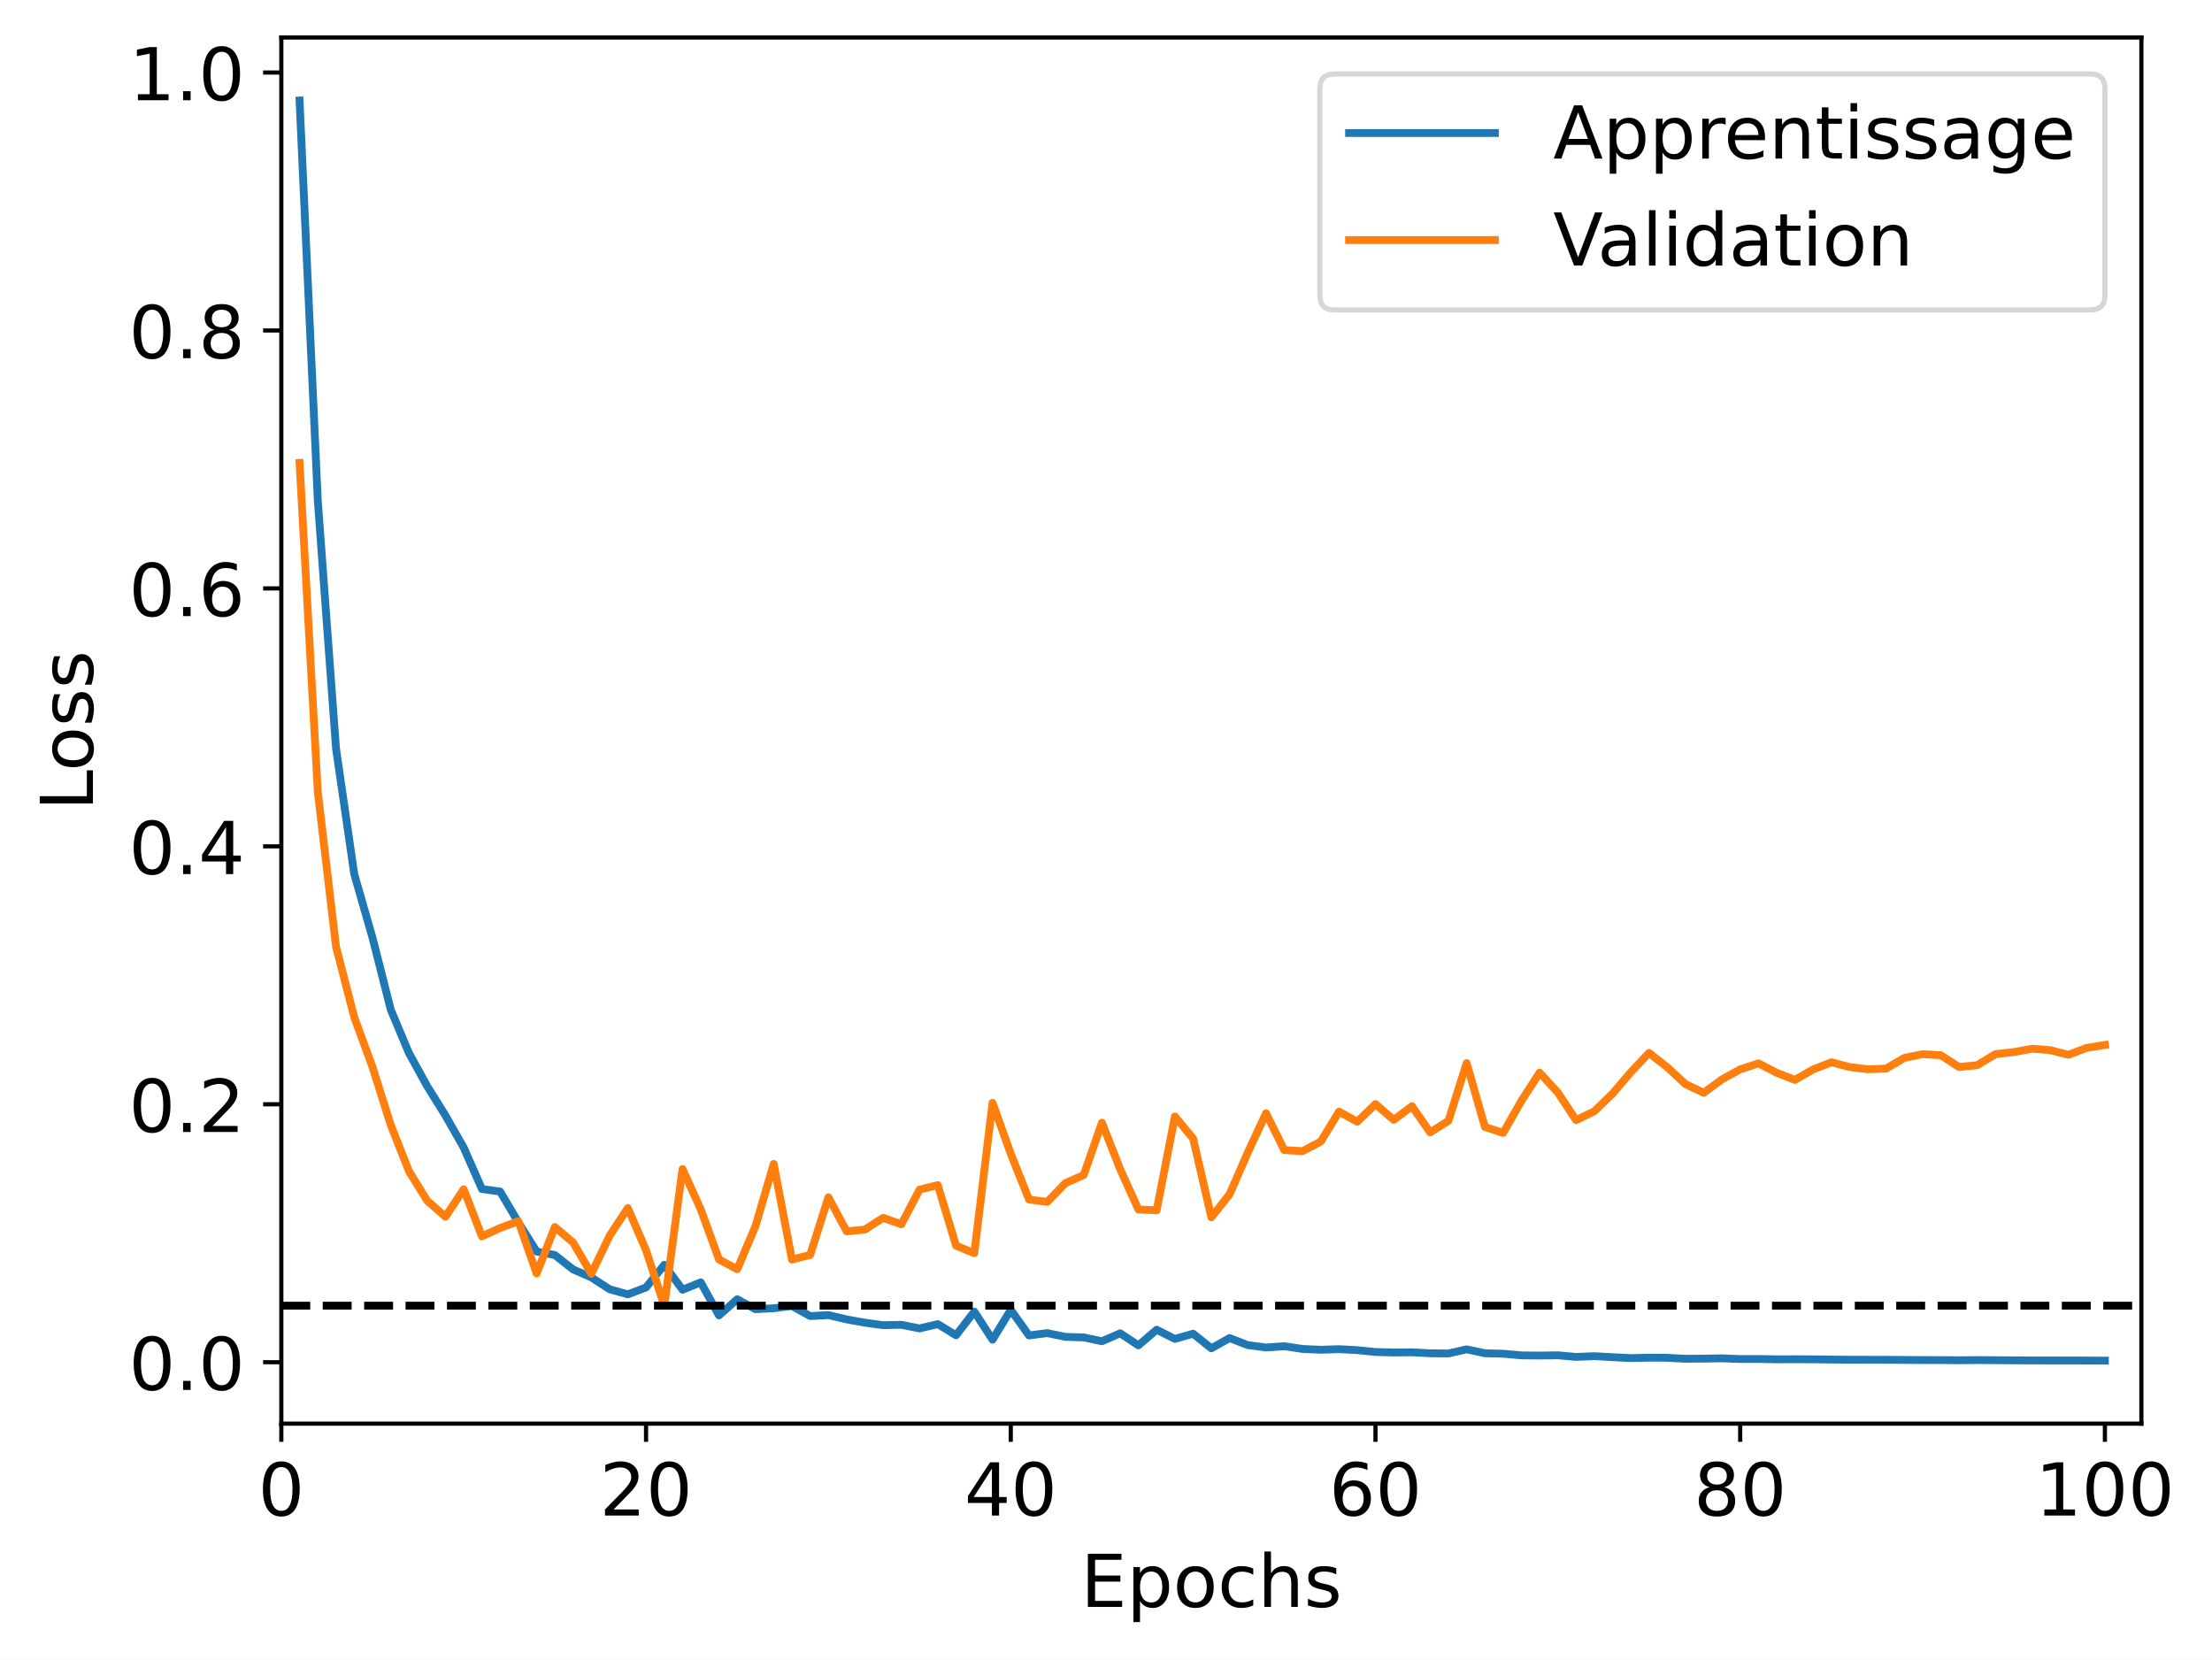
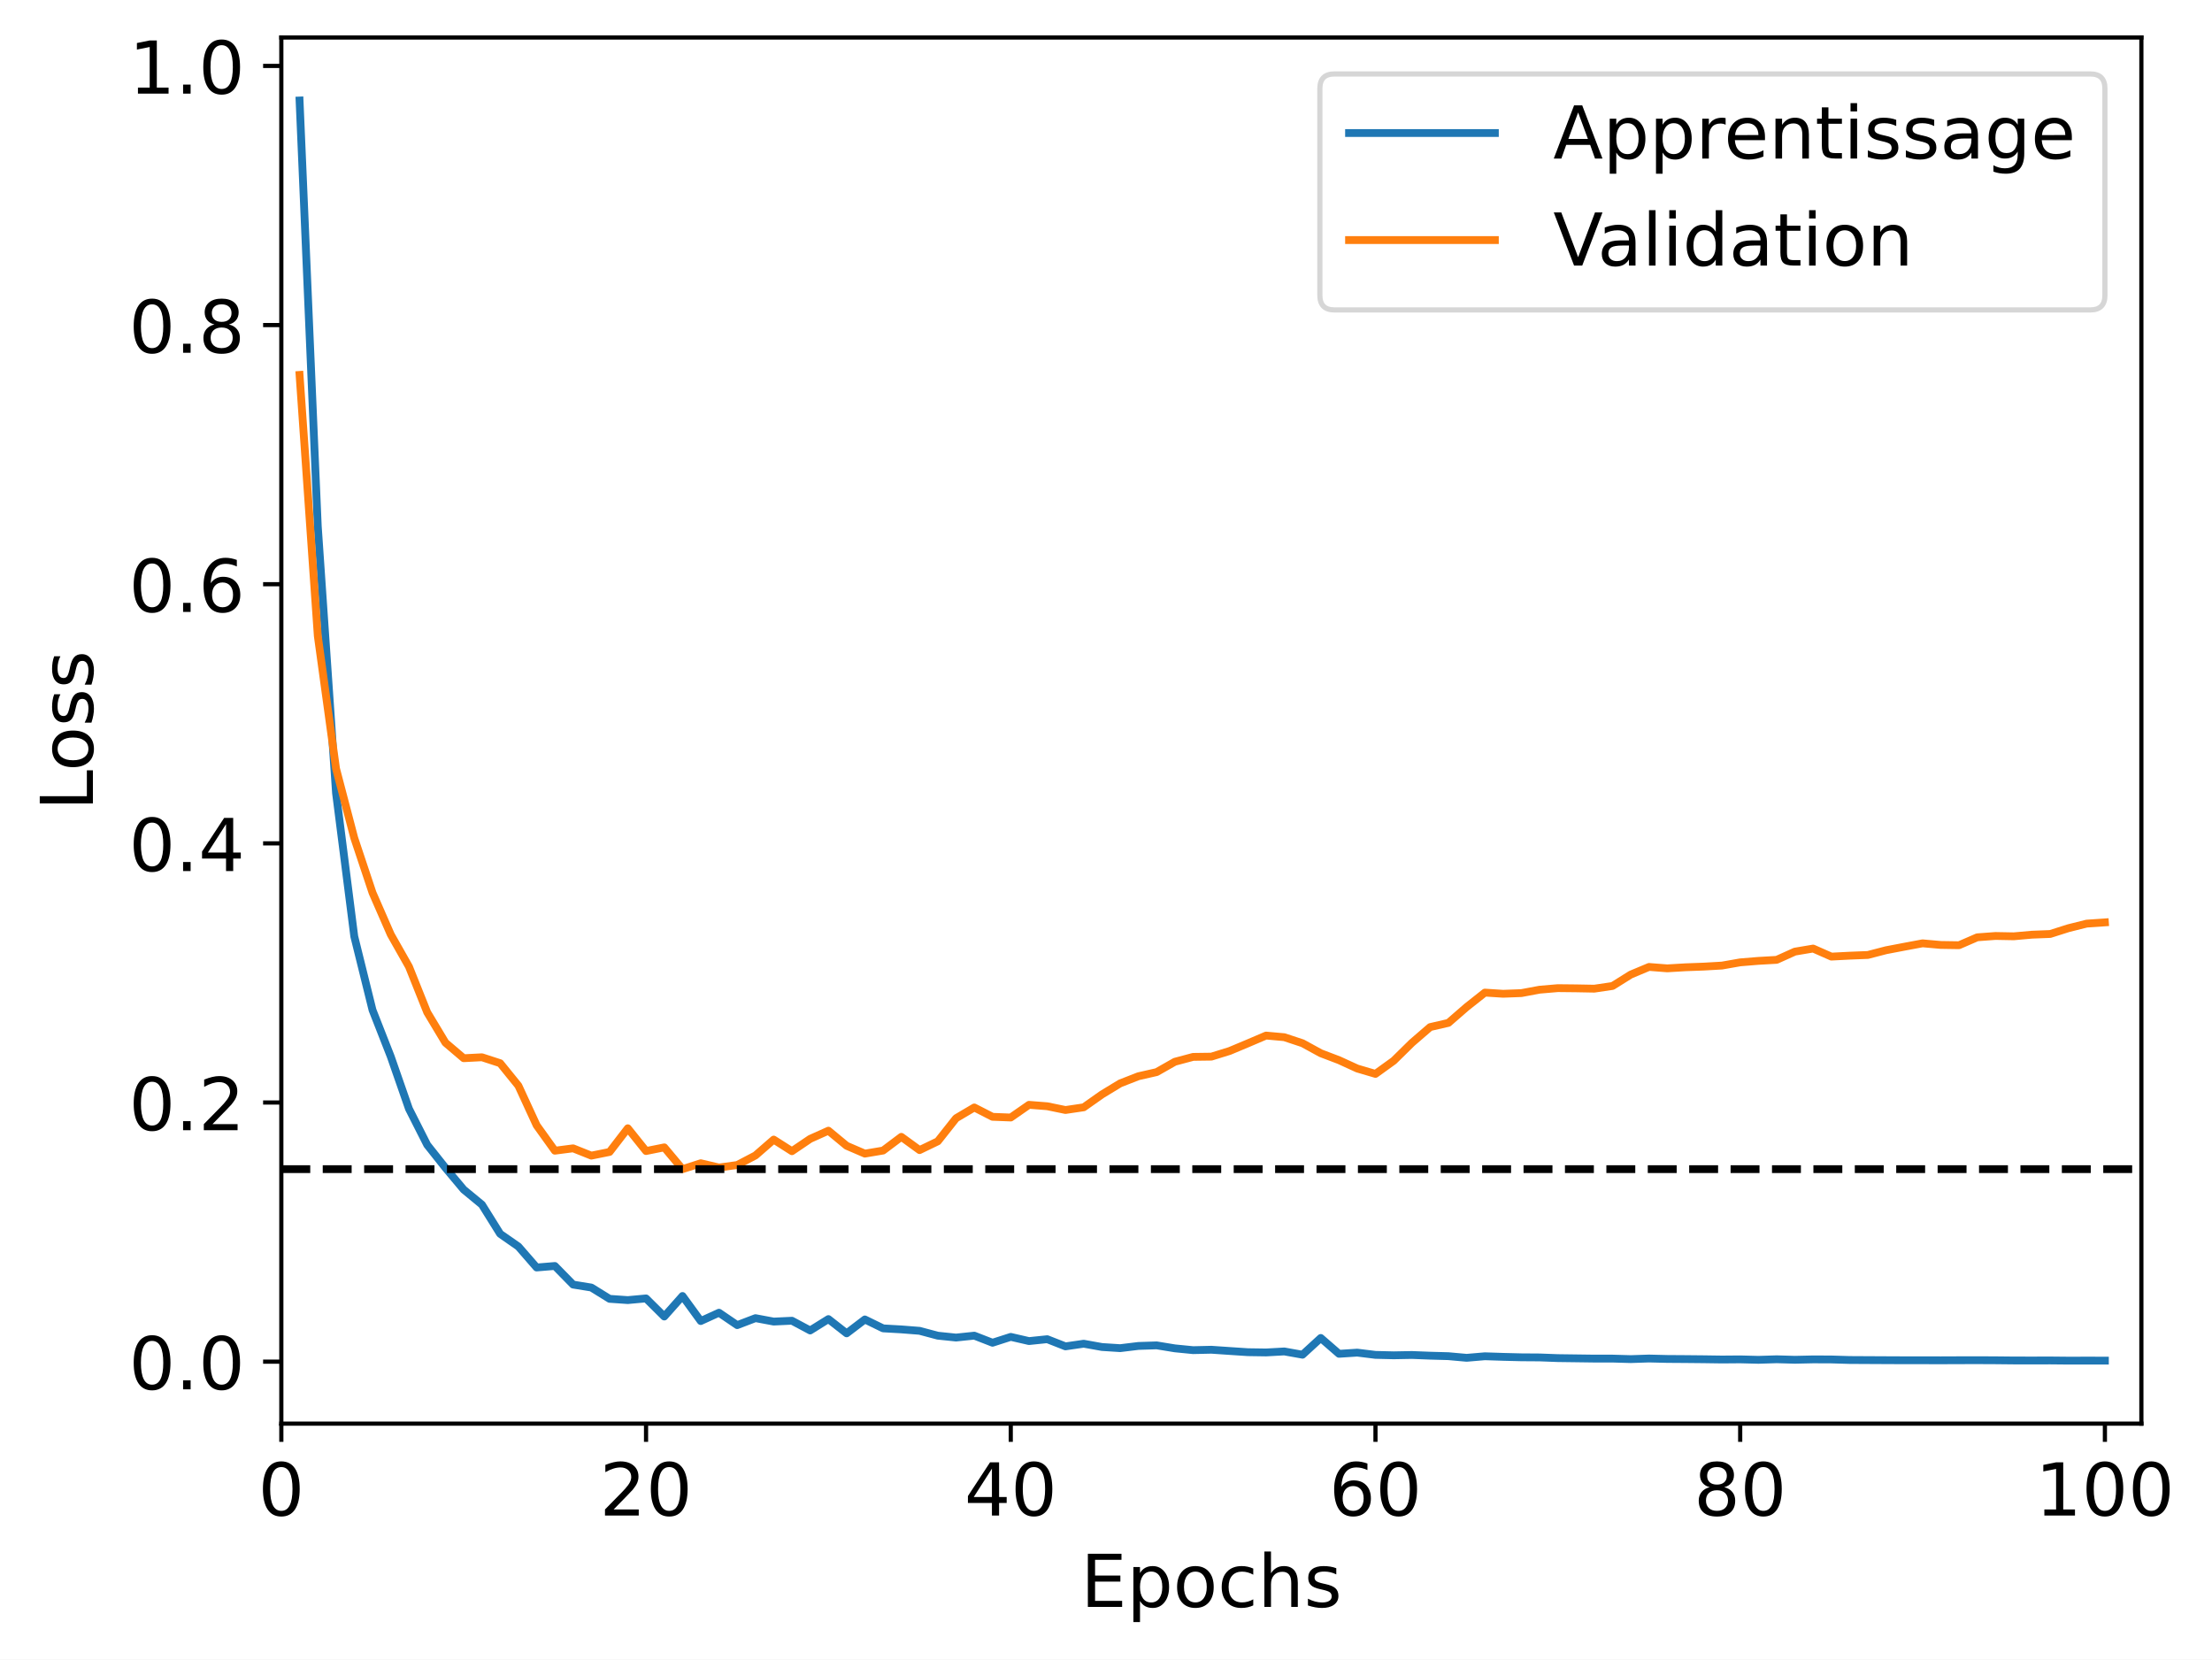
<svg xmlns="http://www.w3.org/2000/svg" xmlns:xlink="http://www.w3.org/1999/xlink" width="424.693pt" height="318.611pt" viewBox="0 0 424.693 318.611" version="1.1">
  <defs>
    <style type="text/css">*{stroke-linejoin: round; stroke-linecap: butt}</style>
  </defs>
  <g id="figure_1">
    <g id="patch_1">
      <path d="M 0 318.611  L 424.693 318.611  L 424.693 0  L 0 0  z " style="fill: #ffffff" />
    </g>
    <g id="axes_1">
      <g id="patch_2">
        <path d="M 54.014 273.312  L 411.134 273.312  L 411.134 7.2  L 54.014 7.2  z " style="fill: #ffffff" />
      </g>
      <g id="matplotlib.axis_1">
        <g id="xtick_1">
          <g id="line2d_1">
            <defs>
-               <path id="m30e300c84a" d="M 0 0  L 0 3.5  " style="stroke: #000000; stroke-width: 0.8" />
-             </defs>
-             <g>
-               <use xlink:href="#m30e300c84a" x="54.014" y="273.312" style="stroke: #000000; stroke-width: 0.8" />
+               <path id="m17feab2543" d="M 0 0  L 0 3.5  " style="stroke: #000000; stroke-width: 0.8" />
+             </defs>
+             <g>
+               <use xlink:href="#m17feab2543" x="54.014" y="273.312" style="stroke: #000000; stroke-width: 0.8" />
            </g>
          </g>
          <g id="text_1">
            <g transform="translate(49.56 290.9498) scale(0.14 -0.14)">
              <defs>
                <path id="DejaVuSans-30" d="M 2034 4250  Q 1547 4250 1301 3770  Q 1056 3291 1056 2328  Q 1056 1369 1301 889  Q 1547 409 2034 409  Q 2525 409 2770 889  Q 3016 1369 3016 2328  Q 3016 3291 2770 3770  Q 2525 4250 2034 4250  z M 2034 4750  Q 2819 4750 3233 4129  Q 3647 3509 3647 2328  Q 3647 1150 3233 529  Q 2819 -91 2034 -91  Q 1250 -91 836 529  Q 422 1150 422 2328  Q 422 3509 836 4129  Q 1250 4750 2034 4750  z " transform="scale(0.015625)" />
              </defs>
              <use xlink:href="#DejaVuSans-30" />
            </g>
          </g>
        </g>
        <g id="xtick_2">
          <g id="line2d_2">
            <g>
-               <use xlink:href="#m30e300c84a" x="124.037" y="273.312" style="stroke: #000000; stroke-width: 0.8" />
+               <use xlink:href="#m17feab2543" x="124.037" y="273.312" style="stroke: #000000; stroke-width: 0.8" />
            </g>
          </g>
          <g id="text_2">
            <g transform="translate(115.1298 290.9498) scale(0.14 -0.14)">
              <defs>
                <path id="DejaVuSans-32" d="M 1228 531  L 3431 531  L 3431 0  L 469 0  L 469 531  Q 828 903 1448 1529  Q 2069 2156 2228 2338  Q 2531 2678 2651 2914  Q 2772 3150 2772 3378  Q 2772 3750 2511 3984  Q 2250 4219 1831 4219  Q 1534 4219 1204 4116  Q 875 4013 500 3803  L 500 4441  Q 881 4594 1212 4672  Q 1544 4750 1819 4750  Q 2544 4750 2975 4387  Q 3406 4025 3406 3419  Q 3406 3131 3298 2873  Q 3191 2616 2906 2266  Q 2828 2175 2409 1742  Q 1991 1309 1228 531  z " transform="scale(0.015625)" />
              </defs>
              <use xlink:href="#DejaVuSans-32" />
              <use xlink:href="#DejaVuSans-30" x="63.623" />
            </g>
          </g>
        </g>
        <g id="xtick_3">
          <g id="line2d_3">
            <g>
-               <use xlink:href="#m30e300c84a" x="194.061" y="273.312" style="stroke: #000000; stroke-width: 0.8" />
+               <use xlink:href="#m17feab2543" x="194.061" y="273.312" style="stroke: #000000; stroke-width: 0.8" />
            </g>
          </g>
          <g id="text_3">
            <g transform="translate(185.1533 290.9498) scale(0.14 -0.14)">
              <defs>
                <path id="DejaVuSans-34" d="M 2419 4116  L 825 1625  L 2419 1625  L 2419 4116  z M 2253 4666  L 3047 4666  L 3047 1625  L 3713 1625  L 3713 1100  L 3047 1100  L 3047 0  L 2419 0  L 2419 1100  L 313 1100  L 313 1709  L 2253 4666  z " transform="scale(0.015625)" />
              </defs>
              <use xlink:href="#DejaVuSans-34" />
              <use xlink:href="#DejaVuSans-30" x="63.623" />
            </g>
          </g>
        </g>
        <g id="xtick_4">
          <g id="line2d_4">
            <g>
-               <use xlink:href="#m30e300c84a" x="264.084" y="273.312" style="stroke: #000000; stroke-width: 0.8" />
+               <use xlink:href="#m17feab2543" x="264.084" y="273.312" style="stroke: #000000; stroke-width: 0.8" />
            </g>
          </g>
          <g id="text_4">
            <g transform="translate(255.1768 290.9498) scale(0.14 -0.14)">
              <defs>
                <path id="DejaVuSans-36" d="M 2113 2584  Q 1688 2584 1439 2293  Q 1191 2003 1191 1497  Q 1191 994 1439 701  Q 1688 409 2113 409  Q 2538 409 2786 701  Q 3034 994 3034 1497  Q 3034 2003 2786 2293  Q 2538 2584 2113 2584  z M 3366 4563  L 3366 3988  Q 3128 4100 2886 4159  Q 2644 4219 2406 4219  Q 1781 4219 1451 3797  Q 1122 3375 1075 2522  Q 1259 2794 1537 2939  Q 1816 3084 2150 3084  Q 2853 3084 3261 2657  Q 3669 2231 3669 1497  Q 3669 778 3244 343  Q 2819 -91 2113 -91  Q 1303 -91 875 529  Q 447 1150 447 2328  Q 447 3434 972 4092  Q 1497 4750 2381 4750  Q 2619 4750 2861 4703  Q 3103 4656 3366 4563  z " transform="scale(0.015625)" />
              </defs>
              <use xlink:href="#DejaVuSans-36" />
              <use xlink:href="#DejaVuSans-30" x="63.623" />
            </g>
          </g>
        </g>
        <g id="xtick_5">
          <g id="line2d_5">
            <g>
-               <use xlink:href="#m30e300c84a" x="334.108" y="273.312" style="stroke: #000000; stroke-width: 0.8" />
+               <use xlink:href="#m17feab2543" x="334.108" y="273.312" style="stroke: #000000; stroke-width: 0.8" />
            </g>
          </g>
          <g id="text_5">
            <g transform="translate(325.2004 290.9498) scale(0.14 -0.14)">
              <defs>
                <path id="DejaVuSans-38" d="M 2034 2216  Q 1584 2216 1326 1975  Q 1069 1734 1069 1313  Q 1069 891 1326 650  Q 1584 409 2034 409  Q 2484 409 2743 651  Q 3003 894 3003 1313  Q 3003 1734 2745 1975  Q 2488 2216 2034 2216  z M 1403 2484  Q 997 2584 770 2862  Q 544 3141 544 3541  Q 544 4100 942 4425  Q 1341 4750 2034 4750  Q 2731 4750 3128 4425  Q 3525 4100 3525 3541  Q 3525 3141 3298 2862  Q 3072 2584 2669 2484  Q 3125 2378 3379 2068  Q 3634 1759 3634 1313  Q 3634 634 3220 271  Q 2806 -91 2034 -91  Q 1263 -91 848 271  Q 434 634 434 1313  Q 434 1759 690 2068  Q 947 2378 1403 2484  z M 1172 3481  Q 1172 3119 1398 2916  Q 1625 2713 2034 2713  Q 2441 2713 2670 2916  Q 2900 3119 2900 3481  Q 2900 3844 2670 4047  Q 2441 4250 2034 4250  Q 1625 4250 1398 4047  Q 1172 3844 1172 3481  z " transform="scale(0.015625)" />
              </defs>
              <use xlink:href="#DejaVuSans-38" />
              <use xlink:href="#DejaVuSans-30" x="63.623" />
            </g>
          </g>
        </g>
        <g id="xtick_6">
          <g id="line2d_6">
            <g>
-               <use xlink:href="#m30e300c84a" x="404.131" y="273.312" style="stroke: #000000; stroke-width: 0.8" />
+               <use xlink:href="#m17feab2543" x="404.131" y="273.312" style="stroke: #000000; stroke-width: 0.8" />
            </g>
          </g>
          <g id="text_6">
            <g transform="translate(390.7701 290.9498) scale(0.14 -0.14)">
              <defs>
                <path id="DejaVuSans-31" d="M 794 531  L 1825 531  L 1825 4091  L 703 3866  L 703 4441  L 1819 4666  L 2450 4666  L 2450 531  L 3481 531  L 3481 0  L 794 0  L 794 531  z " transform="scale(0.015625)" />
              </defs>
              <use xlink:href="#DejaVuSans-31" />
              <use xlink:href="#DejaVuSans-30" x="63.623" />
              <use xlink:href="#DejaVuSans-30" x="127.246" />
            </g>
          </g>
        </g>
        <g id="text_7">
          <g transform="translate(207.4919 308.4992) scale(0.14 -0.14)">
            <defs>
              <path id="DejaVuSans-45" d="M 628 4666  L 3578 4666  L 3578 4134  L 1259 4134  L 1259 2753  L 3481 2753  L 3481 2222  L 1259 2222  L 1259 531  L 3634 531  L 3634 0  L 628 0  L 628 4666  z " transform="scale(0.015625)" />
              <path id="DejaVuSans-70" d="M 1159 525  L 1159 -1331  L 581 -1331  L 581 3500  L 1159 3500  L 1159 2969  Q 1341 3281 1617 3432  Q 1894 3584 2278 3584  Q 2916 3584 3314 3078  Q 3713 2572 3713 1747  Q 3713 922 3314 415  Q 2916 -91 2278 -91  Q 1894 -91 1617 61  Q 1341 213 1159 525  z M 3116 1747  Q 3116 2381 2855 2742  Q 2594 3103 2138 3103  Q 1681 3103 1420 2742  Q 1159 2381 1159 1747  Q 1159 1113 1420 752  Q 1681 391 2138 391  Q 2594 391 2855 752  Q 3116 1113 3116 1747  z " transform="scale(0.015625)" />
              <path id="DejaVuSans-6f" d="M 1959 3097  Q 1497 3097 1228 2736  Q 959 2375 959 1747  Q 959 1119 1226 758  Q 1494 397 1959 397  Q 2419 397 2687 759  Q 2956 1122 2956 1747  Q 2956 2369 2687 2733  Q 2419 3097 1959 3097  z M 1959 3584  Q 2709 3584 3137 3096  Q 3566 2609 3566 1747  Q 3566 888 3137 398  Q 2709 -91 1959 -91  Q 1206 -91 779 398  Q 353 888 353 1747  Q 353 2609 779 3096  Q 1206 3584 1959 3584  z " transform="scale(0.015625)" />
              <path id="DejaVuSans-63" d="M 3122 3366  L 3122 2828  Q 2878 2963 2633 3030  Q 2388 3097 2138 3097  Q 1578 3097 1268 2742  Q 959 2388 959 1747  Q 959 1106 1268 751  Q 1578 397 2138 397  Q 2388 397 2633 464  Q 2878 531 3122 666  L 3122 134  Q 2881 22 2623 -34  Q 2366 -91 2075 -91  Q 1284 -91 818 406  Q 353 903 353 1747  Q 353 2603 823 3093  Q 1294 3584 2113 3584  Q 2378 3584 2631 3529  Q 2884 3475 3122 3366  z " transform="scale(0.015625)" />
              <path id="DejaVuSans-68" d="M 3513 2113  L 3513 0  L 2938 0  L 2938 2094  Q 2938 2591 2744 2837  Q 2550 3084 2163 3084  Q 1697 3084 1428 2787  Q 1159 2491 1159 1978  L 1159 0  L 581 0  L 581 4863  L 1159 4863  L 1159 2956  Q 1366 3272 1645 3428  Q 1925 3584 2291 3584  Q 2894 3584 3203 3211  Q 3513 2838 3513 2113  z " transform="scale(0.015625)" />
              <path id="DejaVuSans-73" d="M 2834 3397  L 2834 2853  Q 2591 2978 2328 3040  Q 2066 3103 1784 3103  Q 1356 3103 1142 2972  Q 928 2841 928 2578  Q 928 2378 1081 2264  Q 1234 2150 1697 2047  L 1894 2003  Q 2506 1872 2764 1633  Q 3022 1394 3022 966  Q 3022 478 2636 193  Q 2250 -91 1575 -91  Q 1294 -91 989 -36  Q 684 19 347 128  L 347 722  Q 666 556 975 473  Q 1284 391 1588 391  Q 1994 391 2212 530  Q 2431 669 2431 922  Q 2431 1156 2273 1281  Q 2116 1406 1581 1522  L 1381 1569  Q 847 1681 609 1914  Q 372 2147 372 2553  Q 372 3047 722 3315  Q 1072 3584 1716 3584  Q 2034 3584 2315 3537  Q 2597 3491 2834 3397  z " transform="scale(0.015625)" />
            </defs>
            <use xlink:href="#DejaVuSans-45" />
            <use xlink:href="#DejaVuSans-70" x="63.184" />
            <use xlink:href="#DejaVuSans-6f" x="126.66" />
            <use xlink:href="#DejaVuSans-63" x="187.842" />
            <use xlink:href="#DejaVuSans-68" x="242.822" />
            <use xlink:href="#DejaVuSans-73" x="306.201" />
          </g>
        </g>
      </g>
      <g id="matplotlib.axis_2">
        <g id="ytick_1">
          <g id="line2d_7">
            <defs>
-               <path id="m737d8dacb8" d="M 0 0  L -3.5 0  " style="stroke: #000000; stroke-width: 0.8" />
-             </defs>
-             <g>
-               <use xlink:href="#m737d8dacb8" x="54.014" y="261.52" style="stroke: #000000; stroke-width: 0.8" />
+               <path id="m0d690af79d" d="M 0 0  L -3.5 0  " style="stroke: #000000; stroke-width: 0.8" />
+             </defs>
+             <g>
+               <use xlink:href="#m0d690af79d" x="54.014" y="261.409" style="stroke: #000000; stroke-width: 0.8" />
            </g>
          </g>
          <g id="text_8">
-             <g transform="translate(24.74938 266.839) scale(0.14 -0.14)">
+             <g transform="translate(24.74938 266.7281) scale(0.14 -0.14)">
              <defs>
                <path id="DejaVuSans-2e" d="M 684 794  L 1344 794  L 1344 0  L 684 0  L 684 794  z " transform="scale(0.015625)" />
              </defs>
              <use xlink:href="#DejaVuSans-30" />
              <use xlink:href="#DejaVuSans-2e" x="63.623" />
              <use xlink:href="#DejaVuSans-30" x="95.41" />
            </g>
          </g>
        </g>
        <g id="ytick_2">
          <g id="line2d_8">
            <g>
-               <use xlink:href="#m737d8dacb8" x="54.014" y="212.001" style="stroke: #000000; stroke-width: 0.8" />
+               <use xlink:href="#m0d690af79d" x="54.014" y="211.658" style="stroke: #000000; stroke-width: 0.8" />
            </g>
          </g>
          <g id="text_9">
-             <g transform="translate(24.74938 217.3199) scale(0.14 -0.14)">
+             <g transform="translate(24.74938 216.9774) scale(0.14 -0.14)">
              <use xlink:href="#DejaVuSans-30" />
              <use xlink:href="#DejaVuSans-2e" x="63.623" />
              <use xlink:href="#DejaVuSans-32" x="95.41" />
            </g>
          </g>
        </g>
        <g id="ytick_3">
          <g id="line2d_9">
            <g>
-               <use xlink:href="#m737d8dacb8" x="54.014" y="162.482" style="stroke: #000000; stroke-width: 0.8" />
+               <use xlink:href="#m0d690af79d" x="54.014" y="161.908" style="stroke: #000000; stroke-width: 0.8" />
            </g>
          </g>
          <g id="text_10">
-             <g transform="translate(24.74938 167.8009) scale(0.14 -0.14)">
+             <g transform="translate(24.74938 167.2267) scale(0.14 -0.14)">
              <use xlink:href="#DejaVuSans-30" />
              <use xlink:href="#DejaVuSans-2e" x="63.623" />
              <use xlink:href="#DejaVuSans-34" x="95.41" />
            </g>
          </g>
        </g>
        <g id="ytick_4">
          <g id="line2d_10">
            <g>
-               <use xlink:href="#m737d8dacb8" x="54.014" y="112.963" style="stroke: #000000; stroke-width: 0.8" />
+               <use xlink:href="#m0d690af79d" x="54.014" y="112.157" style="stroke: #000000; stroke-width: 0.8" />
            </g>
          </g>
          <g id="text_11">
-             <g transform="translate(24.74938 118.2819) scale(0.14 -0.14)">
+             <g transform="translate(24.74938 117.476) scale(0.14 -0.14)">
              <use xlink:href="#DejaVuSans-30" />
              <use xlink:href="#DejaVuSans-2e" x="63.623" />
              <use xlink:href="#DejaVuSans-36" x="95.41" />
            </g>
          </g>
        </g>
        <g id="ytick_5">
          <g id="line2d_11">
            <g>
-               <use xlink:href="#m737d8dacb8" x="54.014" y="63.444" style="stroke: #000000; stroke-width: 0.8" />
+               <use xlink:href="#m0d690af79d" x="54.014" y="62.406" style="stroke: #000000; stroke-width: 0.8" />
            </g>
          </g>
          <g id="text_12">
-             <g transform="translate(24.74938 68.76283) scale(0.14 -0.14)">
+             <g transform="translate(24.74938 67.72532) scale(0.14 -0.14)">
              <use xlink:href="#DejaVuSans-30" />
              <use xlink:href="#DejaVuSans-2e" x="63.623" />
              <use xlink:href="#DejaVuSans-38" x="95.41" />
            </g>
          </g>
        </g>
        <g id="ytick_6">
          <g id="line2d_12">
            <g>
-               <use xlink:href="#m737d8dacb8" x="54.014" y="13.925" style="stroke: #000000; stroke-width: 0.8" />
+               <use xlink:href="#m0d690af79d" x="54.014" y="12.656" style="stroke: #000000; stroke-width: 0.8" />
            </g>
          </g>
          <g id="text_13">
-             <g transform="translate(24.74938 19.2438) scale(0.14 -0.14)">
+             <g transform="translate(24.74938 17.97464) scale(0.14 -0.14)">
              <use xlink:href="#DejaVuSans-31" />
              <use xlink:href="#DejaVuSans-2e" x="63.623" />
              <use xlink:href="#DejaVuSans-30" x="95.41" />
            </g>
          </g>
        </g>
        <g id="text_14">
          <g transform="translate(17.83781 155.6101) rotate(-90) scale(0.14 -0.14)">
            <defs>
              <path id="DejaVuSans-4c" d="M 628 4666  L 1259 4666  L 1259 531  L 3531 531  L 3531 0  L 628 0  L 628 4666  z " transform="scale(0.015625)" />
            </defs>
            <use xlink:href="#DejaVuSans-4c" />
            <use xlink:href="#DejaVuSans-6f" x="53.963" />
            <use xlink:href="#DejaVuSans-73" x="115.145" />
            <use xlink:href="#DejaVuSans-73" x="167.244" />
          </g>
        </g>
      </g>
      <g id="line2d_13">
-         <path d="M 57.515 19.296  L 61.016 96.094  L 64.517 143.733  L 68.018 167.828  L 71.52 180.027  L 75.021 193.832  L 78.522 202.186  L 82.023 208.538  L 85.524 214.161  L 89.026 220.312  L 92.527 228.271  L 96.028 228.755  L 99.529 234.69  L 103.03 240.272  L 106.531 240.948  L 110.033 243.706  L 113.534 245.237  L 117.035 247.505  L 120.536 248.492  L 124.037 247.164  L 127.538 242.82  L 131.04 247.605  L 134.541 246.19  L 138.042 252.531  L 141.543 249.434  L 145.044 251.344  L 148.546 251.159  L 152.047 250.728  L 155.548 252.66  L 159.049 252.474  L 162.55 253.297  L 166.051 253.928  L 169.553 254.414  L 173.054 254.336  L 176.555 255.035  L 180.056 254.207  L 183.557 256.347  L 187.058 251.801  L 190.56 257.197  L 194.061 251.465  L 197.562 256.378  L 201.063 255.935  L 204.564 256.652  L 208.066 256.754  L 211.567 257.498  L 215.068 255.971  L 218.569 258.284  L 222.07 255.283  L 225.571 257.048  L 229.073 256.048  L 232.574 258.849  L 236.075 256.882  L 239.576 258.235  L 243.077 258.693  L 246.578 258.45  L 250.08 258.971  L 253.581 259.132  L 257.082 259.012  L 260.583 259.202  L 264.084 259.559  L 267.586 259.653  L 271.087 259.622  L 274.588 259.804  L 278.089 259.839  L 281.59 259.047  L 285.091 259.797  L 288.593 259.893  L 292.094 260.202  L 295.595 260.243  L 299.096 260.19  L 302.597 260.502  L 306.098 260.358  L 309.6 260.554  L 313.101 260.733  L 316.602 260.647  L 320.103 260.67  L 323.604 260.855  L 327.106 260.833  L 330.607 260.77  L 334.108 260.912  L 337.609 260.9  L 341.11 260.963  L 344.611 260.946  L 348.113 260.964  L 351.614 261.011  L 355.115 261.04  L 358.616 261.055  L 362.117 261.057  L 365.618 261.084  L 369.12 261.107  L 372.621 261.113  L 376.122 261.143  L 379.623 261.111  L 383.124 261.132  L 386.626 261.165  L 390.127 261.183  L 393.628 261.184  L 397.129 261.19  L 400.63 261.2  L 404.131 261.216  " clip-path="url(#pc3cc54b734)" style="fill: none; stroke: #1f77b4; stroke-width: 1.5; stroke-linecap: square" />
+         <path d="M 57.515 19.296  L 61.016 101.103  L 64.517 152.263  L 68.018 179.77  L 71.52 193.906  L 75.021 202.834  L 78.522 212.881  L 82.023 219.791  L 85.524 224.202  L 89.026 228.38  L 92.527 231.266  L 96.028 236.876  L 99.529 239.313  L 103.03 243.335  L 106.531 243.044  L 110.033 246.616  L 113.534 247.184  L 117.035 249.352  L 120.536 249.595  L 124.037 249.275  L 127.538 252.747  L 131.04 248.808  L 134.541 253.615  L 138.042 252.017  L 141.543 254.4  L 145.044 253.062  L 148.546 253.719  L 152.047 253.556  L 155.548 255.424  L 159.049 253.242  L 162.55 255.977  L 166.051 253.312  L 169.553 255.023  L 173.054 255.22  L 176.555 255.493  L 180.056 256.427  L 183.557 256.787  L 187.058 256.421  L 190.56 257.781  L 194.061 256.656  L 197.562 257.462  L 201.063 257.102  L 204.564 258.477  L 208.066 257.969  L 211.567 258.599  L 215.068 258.822  L 218.569 258.397  L 222.07 258.285  L 225.571 258.859  L 229.073 259.204  L 232.574 259.125  L 236.075 259.363  L 239.576 259.595  L 243.077 259.647  L 246.578 259.453  L 250.08 260.079  L 253.581 256.869  L 257.082 259.906  L 260.583 259.679  L 264.084 260.111  L 267.586 260.194  L 271.087 260.13  L 274.588 260.266  L 278.089 260.361  L 281.59 260.675  L 285.091 260.377  L 288.593 260.491  L 292.094 260.577  L 295.595 260.601  L 299.096 260.732  L 302.597 260.778  L 306.098 260.825  L 309.6 260.825  L 313.101 260.926  L 316.602 260.809  L 320.103 260.894  L 323.604 260.918  L 327.106 260.952  L 330.607 261.002  L 334.108 260.973  L 337.609 261.063  L 341.11 260.954  L 344.611 261.054  L 348.113 260.976  L 351.614 260.991  L 355.115 261.095  L 358.616 261.114  L 362.117 261.132  L 365.618 261.147  L 369.12 261.147  L 372.621 261.155  L 376.122 261.141  L 379.623 261.133  L 383.124 261.15  L 386.626 261.185  L 390.127 261.191  L 393.628 261.183  L 397.129 261.216  L 400.63 261.209  L 404.131 261.214  " clip-path="url(#pb3e4832101)" style="fill: none; stroke: #1f77b4; stroke-width: 1.5; stroke-linecap: square" />
      </g>
      <g id="line2d_14">
-         <path d="M 57.515 88.873  L 61.016 152.016  L 64.517 181.765  L 68.018 195.307  L 71.52 204.865  L 75.021 215.97  L 78.522 224.852  L 82.023 230.517  L 85.524 233.591  L 89.026 228.321  L 92.527 237.356  L 96.028 235.752  L 99.529 234.453  L 103.03 244.486  L 106.531 235.565  L 110.033 238.527  L 113.534 244.559  L 117.035 237.258  L 120.536 231.919  L 124.037 240.027  L 127.538 250.665  L 131.04 224.44  L 134.541 232.182  L 138.042 241.795  L 141.543 243.661  L 145.044 235.399  L 148.546 223.442  L 152.047 241.819  L 155.548 240.916  L 159.049 229.855  L 162.55 236.401  L 166.051 236.055  L 169.553 233.805  L 173.054 235.037  L 176.555 228.386  L 180.056 227.526  L 183.557 239.144  L 187.058 240.581  L 190.56 211.716  L 194.061 221.503  L 197.562 230.287  L 201.063 230.746  L 204.564 227.129  L 208.066 225.583  L 211.567 215.534  L 215.068 224.471  L 218.569 232.198  L 222.07 232.358  L 225.571 214.352  L 229.073 218.572  L 232.574 233.703  L 236.075 229.281  L 239.576 221.252  L 243.077 213.725  L 246.578 220.798  L 250.08 220.999  L 253.581 219.161  L 257.082 213.415  L 260.583 215.356  L 264.084 211.961  L 267.586 214.999  L 271.087 212.367  L 274.588 217.399  L 278.089 215.183  L 281.59 204.094  L 285.091 216.345  L 288.593 217.496  L 292.094 211.358  L 295.595 205.926  L 299.096 209.744  L 302.597 215.048  L 306.098 213.344  L 309.6 209.958  L 313.101 205.846  L 316.602 202.146  L 320.103 204.886  L 323.604 208.137  L 327.106 209.794  L 330.607 207.225  L 334.108 205.302  L 337.609 204.143  L 341.11 205.947  L 344.611 207.322  L 348.113 205.31  L 351.614 203.943  L 355.115 204.845  L 358.616 205.279  L 362.117 205.156  L 365.618 203.1  L 369.12 202.381  L 372.621 202.585  L 376.122 204.847  L 379.623 204.495  L 383.124 202.376  L 386.626 201.983  L 390.127 201.341  L 393.628 201.607  L 397.129 202.503  L 400.63 201.166  L 404.131 200.61  " clip-path="url(#pc3cc54b734)" style="fill: none; stroke: #ff7f0e; stroke-width: 1.5; stroke-linecap: square" />
+         <path d="M 57.515 71.979  L 61.016 122.095  L 64.517 147.55  L 68.018 160.885  L 71.52 171.39  L 75.021 179.401  L 78.522 185.588  L 82.023 194.349  L 85.524 200.18  L 89.026 203.157  L 92.527 202.976  L 96.028 204.116  L 99.529 208.436  L 103.03 216.033  L 106.531 220.913  L 110.033 220.46  L 113.534 221.859  L 117.035 221.153  L 120.536 216.609  L 124.037 220.978  L 127.538 220.275  L 131.04 224.455  L 134.541 223.323  L 138.042 224.142  L 141.543 223.66  L 145.044 221.826  L 148.546 218.781  L 152.047 221.01  L 155.548 218.642  L 159.049 217.072  L 162.55 219.968  L 166.051 221.475  L 169.553 220.884  L 173.054 218.254  L 176.555 220.798  L 180.056 219.11  L 183.557 214.684  L 187.058 212.614  L 190.56 214.408  L 194.061 214.541  L 197.562 212.107  L 201.063 212.38  L 204.564 213.1  L 208.066 212.583  L 211.567 210.114  L 215.068 207.986  L 218.569 206.619  L 222.07 205.824  L 225.571 203.838  L 229.073 202.903  L 232.574 202.856  L 236.075 201.772  L 239.576 200.305  L 243.077 198.81  L 246.578 199.124  L 250.08 200.284  L 253.581 202.201  L 257.082 203.534  L 260.583 205.137  L 264.084 206.169  L 267.586 203.645  L 271.087 200.202  L 274.588 197.178  L 278.089 196.373  L 281.59 193.33  L 285.091 190.562  L 288.593 190.787  L 292.094 190.657  L 295.595 190.003  L 299.096 189.706  L 302.597 189.743  L 306.098 189.807  L 309.6 189.289  L 313.101 187.099  L 316.602 185.634  L 320.103 185.907  L 323.604 185.699  L 327.106 185.571  L 330.607 185.371  L 334.108 184.756  L 337.609 184.47  L 341.11 184.273  L 344.611 182.695  L 348.113 182.106  L 351.614 183.651  L 355.115 183.473  L 358.616 183.335  L 362.117 182.426  L 365.618 181.756  L 369.12 181.102  L 372.621 181.412  L 376.122 181.466  L 379.623 179.946  L 383.124 179.689  L 386.626 179.753  L 390.127 179.443  L 393.628 179.308  L 397.129 178.195  L 400.63 177.32  L 404.131 177.082  " clip-path="url(#pb3e4832101)" style="fill: none; stroke: #ff7f0e; stroke-width: 1.5; stroke-linecap: square" />
      </g>
      <g id="line2d_15">
-         <path d="M 54.014 250.665  L 411.134 250.665  " clip-path="url(#pc3cc54b734)" style="fill: none; stroke-dasharray: 5.55,2.4; stroke-dashoffset: 0; stroke: #000000; stroke-width: 1.5" />
+         <path d="M 54.014 224.455  L 411.134 224.455  " clip-path="url(#pb3e4832101)" style="fill: none; stroke-dasharray: 5.55,2.4; stroke-dashoffset: 0; stroke: #000000; stroke-width: 1.5" />
      </g>
      <g id="patch_3">
        <path d="M 54.014 273.312  L 54.014 7.2  " style="fill: none; stroke: #000000; stroke-width: 0.8; stroke-linejoin: miter; stroke-linecap: square" />
      </g>
      <g id="patch_4">
        <path d="M 411.134 273.312  L 411.134 7.2  " style="fill: none; stroke: #000000; stroke-width: 0.8; stroke-linejoin: miter; stroke-linecap: square" />
      </g>
      <g id="patch_5">
        <path d="M 54.014 273.312  L 411.134 273.312  " style="fill: none; stroke: #000000; stroke-width: 0.8; stroke-linejoin: miter; stroke-linecap: square" />
      </g>
      <g id="patch_6">
        <path d="M 54.014 7.2  L 411.134 7.2  " style="fill: none; stroke: #000000; stroke-width: 0.8; stroke-linejoin: miter; stroke-linecap: square" />
      </g>
      <g id="legend_1">
        <g id="patch_7">
          <path d="M 256.208 59.499  L 401.334 59.499  Q 404.134 59.499 404.134 56.699  L 404.134 17  Q 404.134 14.2 401.334 14.2  L 256.208 14.2  Q 253.408 14.2 253.408 17  L 253.408 56.699  Q 253.408 59.499 256.208 59.499  z " style="fill: #ffffff; opacity: 0.8; stroke: #cccccc; stroke-linejoin: miter" />
        </g>
        <g id="line2d_16">
          <path d="M 259.008 25.538  L 273.008 25.538  L 287.008 25.538  " style="fill: none; stroke: #1f77b4; stroke-width: 1.5; stroke-linecap: square" />
        </g>
        <g id="text_15">
          <g transform="translate(298.2084 30.43781) scale(0.14 -0.14)">
            <defs>
              <path id="DejaVuSans-41" d="M 2188 4044  L 1331 1722  L 3047 1722  L 2188 4044  z M 1831 4666  L 2547 4666  L 4325 0  L 3669 0  L 3244 1197  L 1141 1197  L 716 0  L 50 0  L 1831 4666  z " transform="scale(0.015625)" />
              <path id="DejaVuSans-72" d="M 2631 2963  Q 2534 3019 2420 3045  Q 2306 3072 2169 3072  Q 1681 3072 1420 2755  Q 1159 2438 1159 1844  L 1159 0  L 581 0  L 581 3500  L 1159 3500  L 1159 2956  Q 1341 3275 1631 3429  Q 1922 3584 2338 3584  Q 2397 3584 2469 3576  Q 2541 3569 2628 3553  L 2631 2963  z " transform="scale(0.015625)" />
              <path id="DejaVuSans-65" d="M 3597 1894  L 3597 1613  L 953 1613  Q 991 1019 1311 708  Q 1631 397 2203 397  Q 2534 397 2845 478  Q 3156 559 3463 722  L 3463 178  Q 3153 47 2828 -22  Q 2503 -91 2169 -91  Q 1331 -91 842 396  Q 353 884 353 1716  Q 353 2575 817 3079  Q 1281 3584 2069 3584  Q 2775 3584 3186 3129  Q 3597 2675 3597 1894  z M 3022 2063  Q 3016 2534 2758 2815  Q 2500 3097 2075 3097  Q 1594 3097 1305 2825  Q 1016 2553 972 2059  L 3022 2063  z " transform="scale(0.015625)" />
              <path id="DejaVuSans-6e" d="M 3513 2113  L 3513 0  L 2938 0  L 2938 2094  Q 2938 2591 2744 2837  Q 2550 3084 2163 3084  Q 1697 3084 1428 2787  Q 1159 2491 1159 1978  L 1159 0  L 581 0  L 581 3500  L 1159 3500  L 1159 2956  Q 1366 3272 1645 3428  Q 1925 3584 2291 3584  Q 2894 3584 3203 3211  Q 3513 2838 3513 2113  z " transform="scale(0.015625)" />
              <path id="DejaVuSans-74" d="M 1172 4494  L 1172 3500  L 2356 3500  L 2356 3053  L 1172 3053  L 1172 1153  Q 1172 725 1289 603  Q 1406 481 1766 481  L 2356 481  L 2356 0  L 1766 0  Q 1100 0 847 248  Q 594 497 594 1153  L 594 3053  L 172 3053  L 172 3500  L 594 3500  L 594 4494  L 1172 4494  z " transform="scale(0.015625)" />
              <path id="DejaVuSans-69" d="M 603 3500  L 1178 3500  L 1178 0  L 603 0  L 603 3500  z M 603 4863  L 1178 4863  L 1178 4134  L 603 4134  L 603 4863  z " transform="scale(0.015625)" />
              <path id="DejaVuSans-61" d="M 2194 1759  Q 1497 1759 1228 1600  Q 959 1441 959 1056  Q 959 750 1161 570  Q 1363 391 1709 391  Q 2188 391 2477 730  Q 2766 1069 2766 1631  L 2766 1759  L 2194 1759  z M 3341 1997  L 3341 0  L 2766 0  L 2766 531  Q 2569 213 2275 61  Q 1981 -91 1556 -91  Q 1019 -91 701 211  Q 384 513 384 1019  Q 384 1609 779 1909  Q 1175 2209 1959 2209  L 2766 2209  L 2766 2266  Q 2766 2663 2505 2880  Q 2244 3097 1772 3097  Q 1472 3097 1187 3025  Q 903 2953 641 2809  L 641 3341  Q 956 3463 1253 3523  Q 1550 3584 1831 3584  Q 2591 3584 2966 3190  Q 3341 2797 3341 1997  z " transform="scale(0.015625)" />
              <path id="DejaVuSans-67" d="M 2906 1791  Q 2906 2416 2648 2759  Q 2391 3103 1925 3103  Q 1463 3103 1205 2759  Q 947 2416 947 1791  Q 947 1169 1205 825  Q 1463 481 1925 481  Q 2391 481 2648 825  Q 2906 1169 2906 1791  z M 3481 434  Q 3481 -459 3084 -895  Q 2688 -1331 1869 -1331  Q 1566 -1331 1297 -1286  Q 1028 -1241 775 -1147  L 775 -588  Q 1028 -725 1275 -790  Q 1522 -856 1778 -856  Q 2344 -856 2625 -561  Q 2906 -266 2906 331  L 2906 616  Q 2728 306 2450 153  Q 2172 0 1784 0  Q 1141 0 747 490  Q 353 981 353 1791  Q 353 2603 747 3093  Q 1141 3584 1784 3584  Q 2172 3584 2450 3431  Q 2728 3278 2906 2969  L 2906 3500  L 3481 3500  L 3481 434  z " transform="scale(0.015625)" />
            </defs>
            <use xlink:href="#DejaVuSans-41" />
            <use xlink:href="#DejaVuSans-70" x="68.408" />
            <use xlink:href="#DejaVuSans-70" x="131.885" />
            <use xlink:href="#DejaVuSans-72" x="195.361" />
            <use xlink:href="#DejaVuSans-65" x="234.225" />
            <use xlink:href="#DejaVuSans-6e" x="295.748" />
            <use xlink:href="#DejaVuSans-74" x="359.127" />
            <use xlink:href="#DejaVuSans-69" x="398.336" />
            <use xlink:href="#DejaVuSans-73" x="426.119" />
            <use xlink:href="#DejaVuSans-73" x="478.219" />
            <use xlink:href="#DejaVuSans-61" x="530.318" />
            <use xlink:href="#DejaVuSans-67" x="591.598" />
            <use xlink:href="#DejaVuSans-65" x="655.074" />
          </g>
        </g>
        <g id="line2d_17">
          <path d="M 259.008 46.087  L 273.008 46.087  L 287.008 46.087  " style="fill: none; stroke: #ff7f0e; stroke-width: 1.5; stroke-linecap: square" />
        </g>
        <g id="text_16">
          <g transform="translate(298.2084 50.98719) scale(0.14 -0.14)">
            <defs>
              <path id="DejaVuSans-56" d="M 1831 0  L 50 4666  L 709 4666  L 2188 738  L 3669 4666  L 4325 4666  L 2547 0  L 1831 0  z " transform="scale(0.015625)" />
              <path id="DejaVuSans-6c" d="M 603 4863  L 1178 4863  L 1178 0  L 603 0  L 603 4863  z " transform="scale(0.015625)" />
              <path id="DejaVuSans-64" d="M 2906 2969  L 2906 4863  L 3481 4863  L 3481 0  L 2906 0  L 2906 525  Q 2725 213 2448 61  Q 2172 -91 1784 -91  Q 1150 -91 751 415  Q 353 922 353 1747  Q 353 2572 751 3078  Q 1150 3584 1784 3584  Q 2172 3584 2448 3432  Q 2725 3281 2906 2969  z M 947 1747  Q 947 1113 1208 752  Q 1469 391 1925 391  Q 2381 391 2643 752  Q 2906 1113 2906 1747  Q 2906 2381 2643 2742  Q 2381 3103 1925 3103  Q 1469 3103 1208 2742  Q 947 2381 947 1747  z " transform="scale(0.015625)" />
            </defs>
            <use xlink:href="#DejaVuSans-56" />
            <use xlink:href="#DejaVuSans-61" x="60.658" />
            <use xlink:href="#DejaVuSans-6c" x="121.938" />
            <use xlink:href="#DejaVuSans-69" x="149.721" />
            <use xlink:href="#DejaVuSans-64" x="177.504" />
            <use xlink:href="#DejaVuSans-61" x="240.98" />
            <use xlink:href="#DejaVuSans-74" x="302.26" />
            <use xlink:href="#DejaVuSans-69" x="341.469" />
            <use xlink:href="#DejaVuSans-6f" x="369.252" />
            <use xlink:href="#DejaVuSans-6e" x="430.434" />
          </g>
        </g>
      </g>
    </g>
  </g>
  <defs>
-     <clipPath id="pc3cc54b734">
+     <clipPath id="pb3e4832101">
      <rect x="54.014" y="7.2" width="357.12" height="266.112" />
    </clipPath>
  </defs>
</svg>
